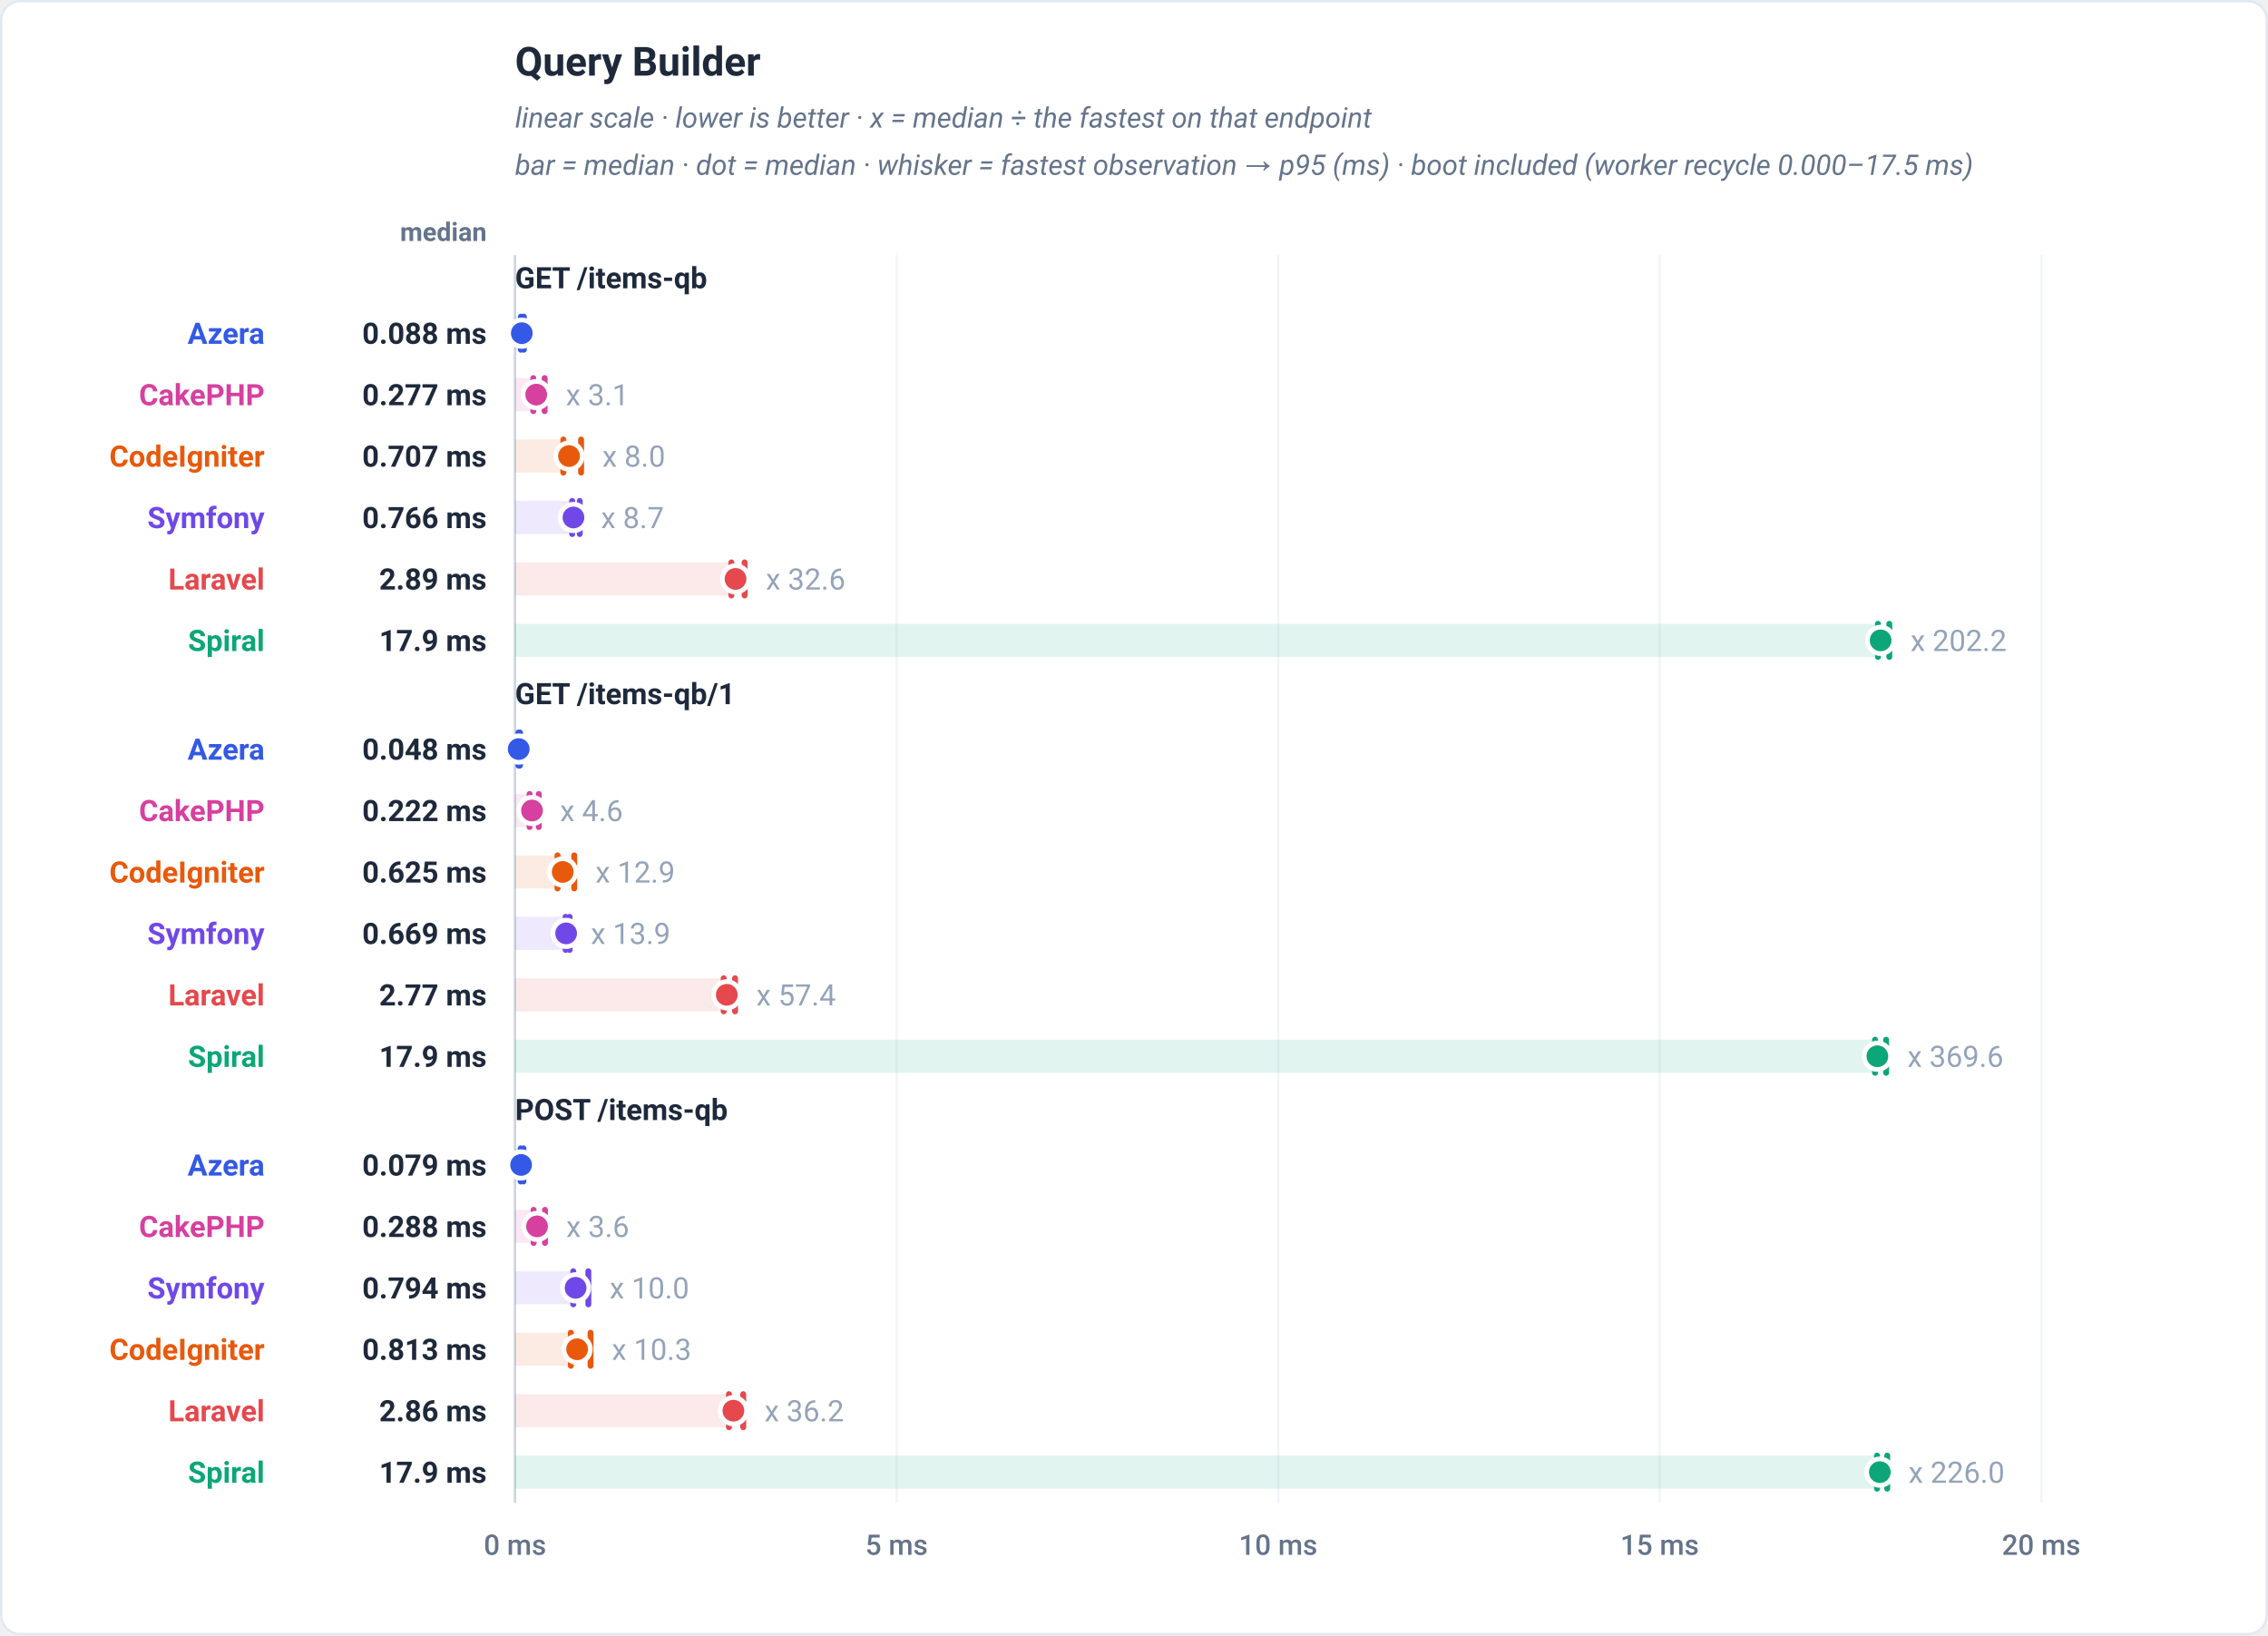
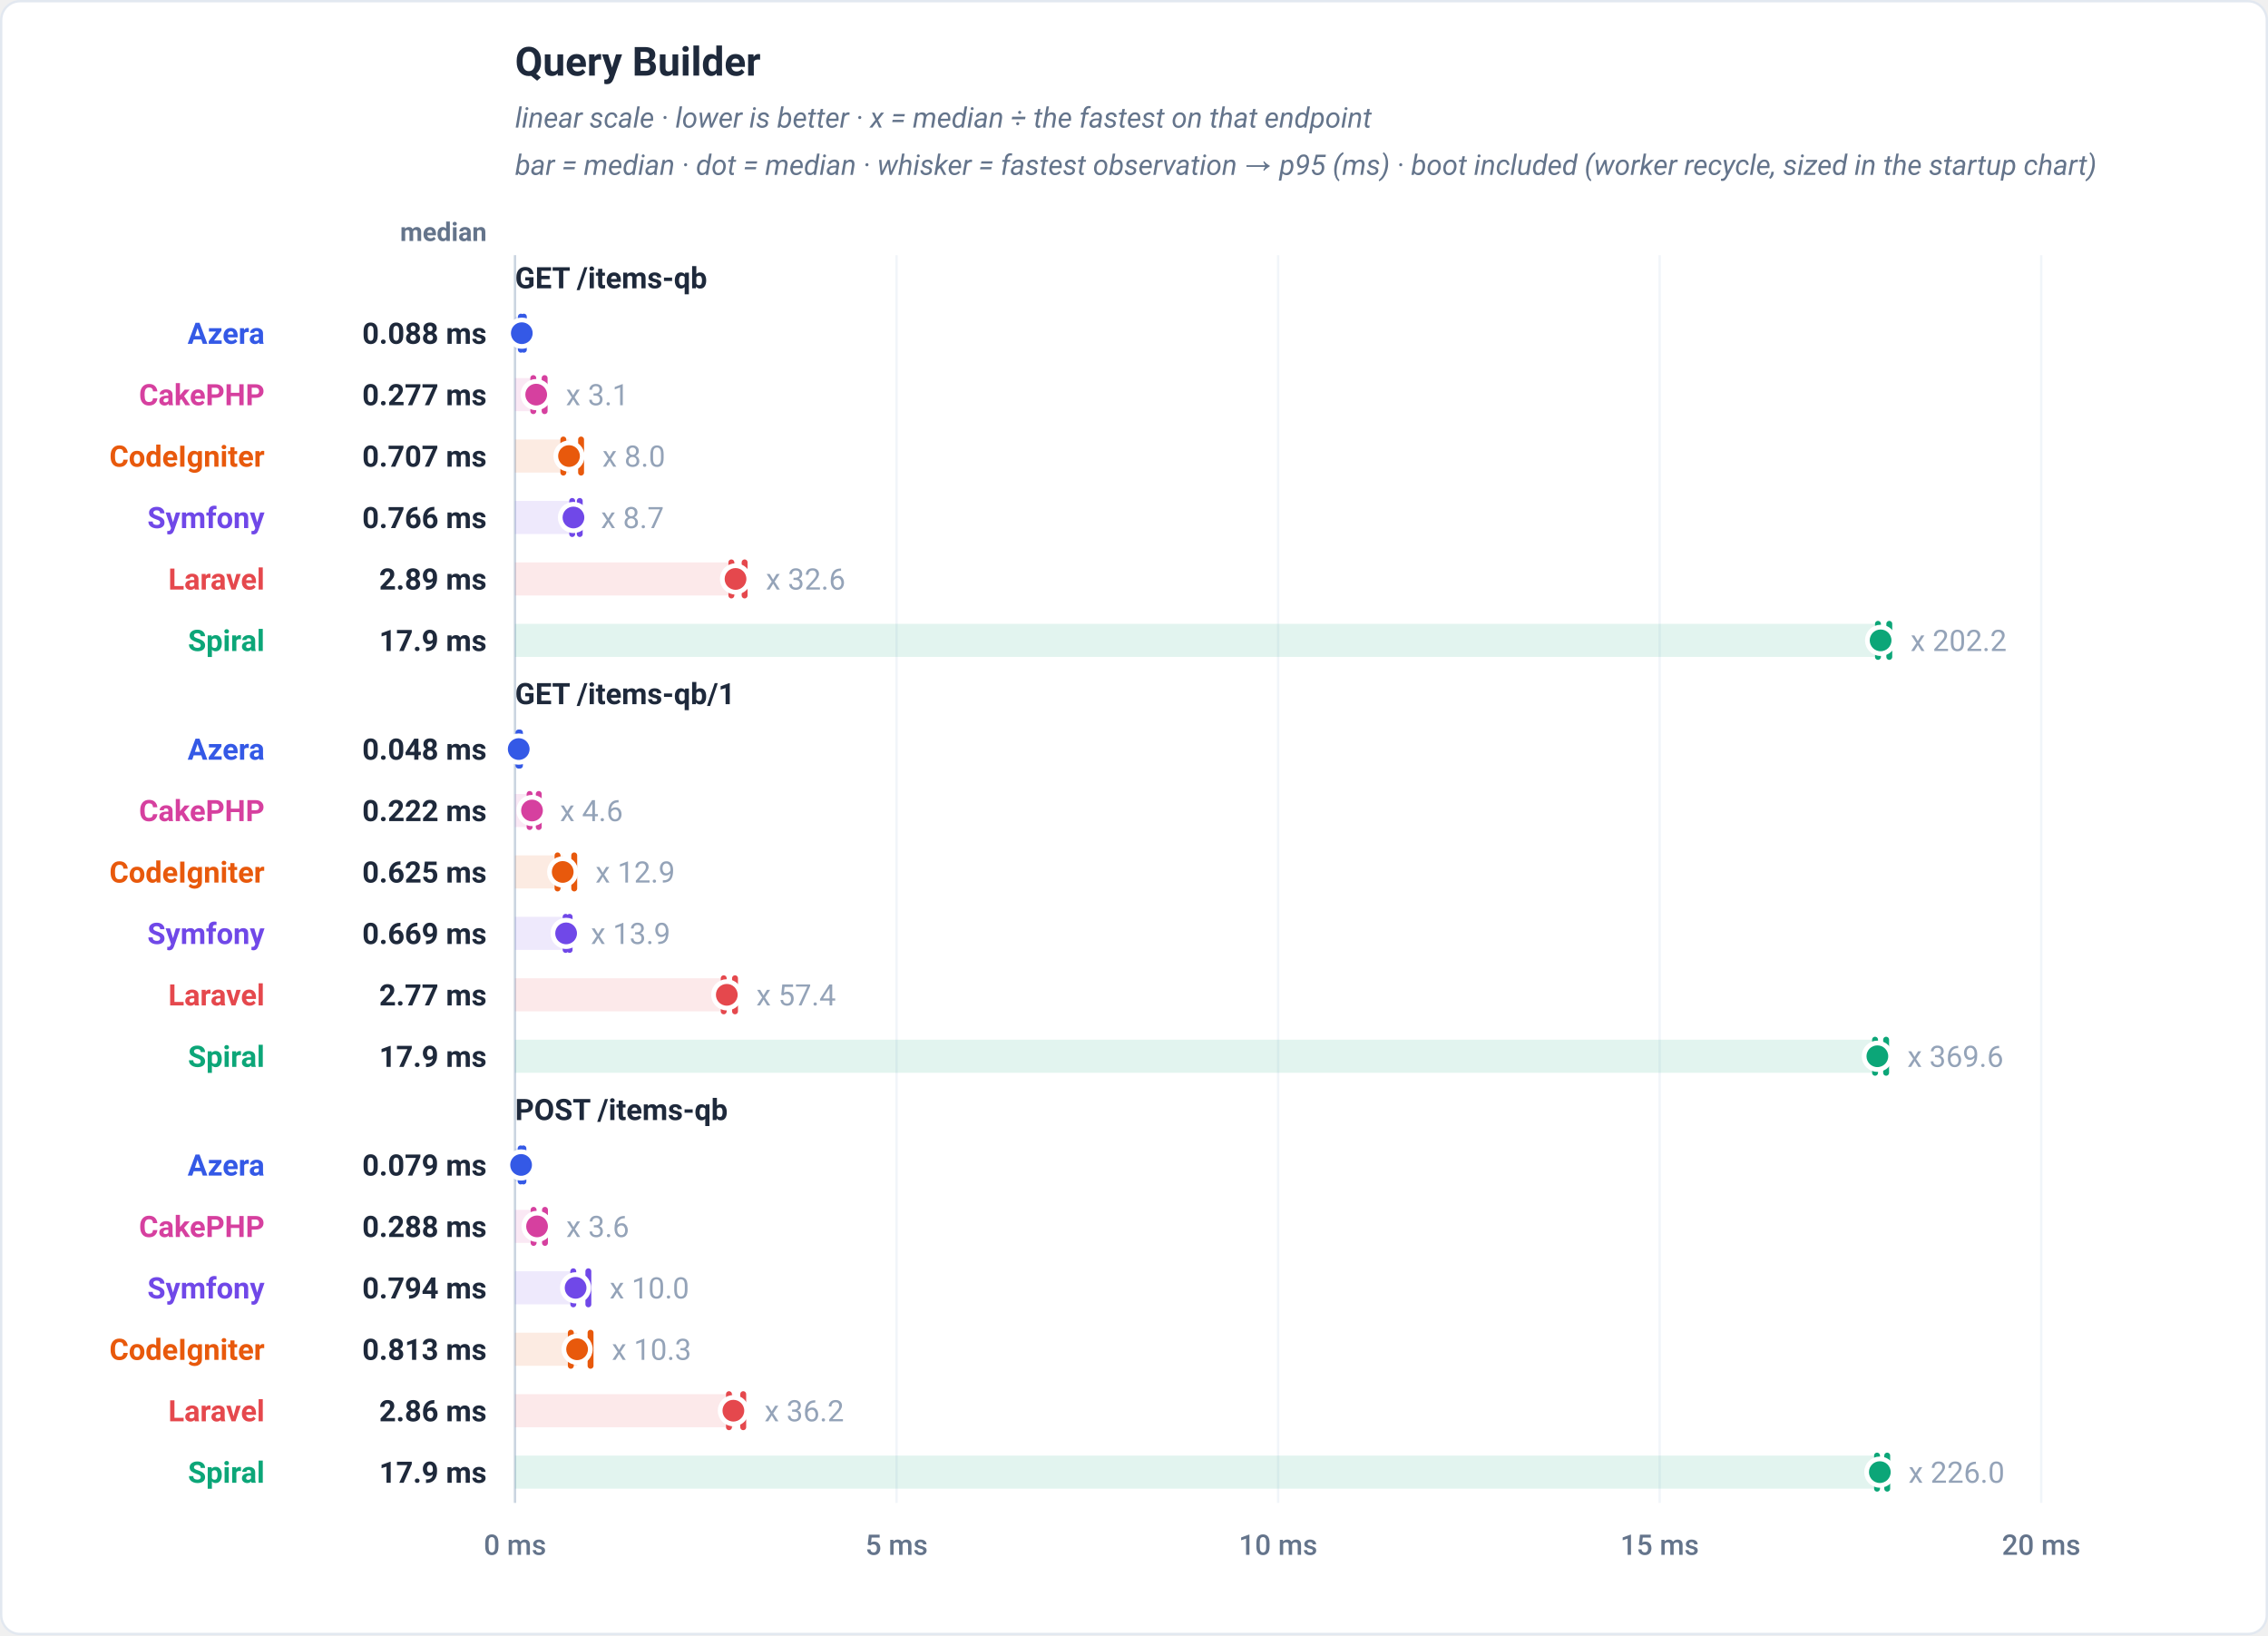
<svg xmlns="http://www.w3.org/2000/svg" viewBox="0 0 960 692" width="960" height="692" role="img" font-family="-apple-system,BlinkMacSystemFont,'Segoe UI',Roboto,Helvetica,Arial,sans-serif">
  <rect x="0.5" y="0.5" width="959" height="691" rx="8" fill="#ffffff" stroke="#e2e8f0" />
  <text x="218" y="32" font-family="-apple-system,BlinkMacSystemFont,'Segoe UI',Roboto,Helvetica,Arial,sans-serif" font-size="17" font-weight="700" fill="#1e293b" text-anchor="start">Query Builder</text>
  <text x="218" y="54" font-family="-apple-system,BlinkMacSystemFont,'Segoe UI',Roboto,Helvetica,Arial,sans-serif" font-size="12" font-weight="400" fill="#64748b" text-anchor="start" font-style="italic">linear scale · lower is better · x = median ÷ the fastest on that endpoint</text>
-   <text x="218" y="74" font-family="-apple-system,BlinkMacSystemFont,'Segoe UI',Roboto,Helvetica,Arial,sans-serif" font-size="12" font-weight="400" fill="#64748b" text-anchor="start" font-style="italic">bar = median · dot = median · whisker = fastest observation → p95 (ms) · boot included (worker recycle 0.000–17.5 ms)</text>
+   <text x="218" y="74" font-family="-apple-system,BlinkMacSystemFont,'Segoe UI',Roboto,Helvetica,Arial,sans-serif" font-size="12" font-weight="400" fill="#64748b" text-anchor="start" font-style="italic">bar = median · dot = median · whisker = fastest observation → p95 (ms) · boot included (worker recycle, sized in the startup chart)</text>
  <text x="206" y="102" font-family="-apple-system,BlinkMacSystemFont,'Segoe UI',Roboto,Helvetica,Arial,sans-serif" font-size="11" font-weight="600" fill="#64748b" text-anchor="end">median</text>
  <line x1="218" y1="108" x2="218" y2="636" stroke="#f1f5f9" stroke-width="1" />
  <text x="218" y="658" font-family="-apple-system,BlinkMacSystemFont,'Segoe UI',Roboto,Helvetica,Arial,sans-serif" font-size="12" font-weight="500" fill="#64748b" text-anchor="middle">0 ms</text>
  <line x1="379.5" y1="108" x2="379.5" y2="636" stroke="#f1f5f9" stroke-width="1" />
  <text x="379.5" y="658" font-family="-apple-system,BlinkMacSystemFont,'Segoe UI',Roboto,Helvetica,Arial,sans-serif" font-size="12" font-weight="500" fill="#64748b" text-anchor="middle">5 ms</text>
  <line x1="541" y1="108" x2="541" y2="636" stroke="#f1f5f9" stroke-width="1" />
  <text x="541" y="658" font-family="-apple-system,BlinkMacSystemFont,'Segoe UI',Roboto,Helvetica,Arial,sans-serif" font-size="12" font-weight="500" fill="#64748b" text-anchor="middle">10 ms</text>
  <line x1="702.5" y1="108" x2="702.5" y2="636" stroke="#f1f5f9" stroke-width="1" />
  <text x="702.5" y="658" font-family="-apple-system,BlinkMacSystemFont,'Segoe UI',Roboto,Helvetica,Arial,sans-serif" font-size="12" font-weight="500" fill="#64748b" text-anchor="middle">15 ms</text>
  <line x1="864" y1="108" x2="864" y2="636" stroke="#f1f5f9" stroke-width="1" />
  <text x="864" y="658" font-family="-apple-system,BlinkMacSystemFont,'Segoe UI',Roboto,Helvetica,Arial,sans-serif" font-size="12" font-weight="500" fill="#64748b" text-anchor="middle">20 ms</text>
  <line x1="218" y1="108" x2="218" y2="636" stroke="#cbd5e1" stroke-width="1" />
  <text x="218" y="122" font-family="-apple-system,BlinkMacSystemFont,'Segoe UI',Roboto,Helvetica,Arial,sans-serif" font-size="12.5" font-weight="700" fill="#1e293b" text-anchor="start">GET /items-qb</text>
  <rect x="218" y="134" width="2.86" height="14" fill="#3459e6" fill-opacity="0.12" />
  <line x1="220.48" y1="141" x2="221.73" y2="141" stroke="#3459e6" stroke-width="2.5" stroke-linecap="round" opacity="0.5" />
  <line x1="220.48" y1="134" x2="220.48" y2="148" stroke="#3459e6" stroke-width="2.5" stroke-linecap="round" />
  <line x1="221.73" y1="134" x2="221.73" y2="148" stroke="#3459e6" stroke-width="2.5" stroke-linecap="round" />
  <circle cx="220.86" cy="141" r="5.6" fill="#3459e6" stroke="#ffffff" stroke-width="2" />
  <text x="112" y="145.5" font-family="-apple-system,BlinkMacSystemFont,'Segoe UI',Roboto,Helvetica,Arial,sans-serif" font-size="12.5" font-weight="700" fill="#3459e6" text-anchor="end">Azera</text>
  <text x="206" y="145.5" font-family="-apple-system,BlinkMacSystemFont,'Segoe UI',Roboto,Helvetica,Arial,sans-serif" font-size="12.5" font-weight="700" fill="#1e293b" text-anchor="end">0.088 ms</text>
  <rect x="218" y="160" width="8.96" height="14" fill="#d6409f" fill-opacity="0.12" />
  <line x1="225.73" y1="167" x2="230.53" y2="167" stroke="#d6409f" stroke-width="2.5" stroke-linecap="round" opacity="0.5" />
  <line x1="225.73" y1="160" x2="225.73" y2="174" stroke="#d6409f" stroke-width="2.5" stroke-linecap="round" />
  <line x1="230.53" y1="160" x2="230.53" y2="174" stroke="#d6409f" stroke-width="2.5" stroke-linecap="round" />
  <circle cx="226.96" cy="167" r="5.6" fill="#d6409f" stroke="#ffffff" stroke-width="2" />
  <text x="239.53" y="171.5" font-family="-apple-system,BlinkMacSystemFont,'Segoe UI',Roboto,Helvetica,Arial,sans-serif" font-size="12.5" font-weight="400" fill="#94a3b8" text-anchor="start" stroke="#ffffff" stroke-width="3" paint-order="stroke" stroke-linejoin="round">x 3.1</text>
  <text x="112" y="171.5" font-family="-apple-system,BlinkMacSystemFont,'Segoe UI',Roboto,Helvetica,Arial,sans-serif" font-size="12.5" font-weight="700" fill="#d6409f" text-anchor="end">CakePHP</text>
  <text x="206" y="171.5" font-family="-apple-system,BlinkMacSystemFont,'Segoe UI',Roboto,Helvetica,Arial,sans-serif" font-size="12.5" font-weight="700" fill="#1e293b" text-anchor="end">0.277 ms</text>
  <rect x="218" y="186" width="22.85" height="14" fill="#e8590c" fill-opacity="0.12" />
  <line x1="238.45" y1="193" x2="245.96" y2="193" stroke="#e8590c" stroke-width="2.5" stroke-linecap="round" opacity="0.5" />
  <line x1="238.45" y1="186" x2="238.45" y2="200" stroke="#e8590c" stroke-width="2.5" stroke-linecap="round" />
  <line x1="245.96" y1="186" x2="245.96" y2="200" stroke="#e8590c" stroke-width="2.5" stroke-linecap="round" />
  <circle cx="240.85" cy="193" r="5.6" fill="#e8590c" stroke="#ffffff" stroke-width="2" />
  <text x="254.96" y="197.5" font-family="-apple-system,BlinkMacSystemFont,'Segoe UI',Roboto,Helvetica,Arial,sans-serif" font-size="12.5" font-weight="400" fill="#94a3b8" text-anchor="start" stroke="#ffffff" stroke-width="3" paint-order="stroke" stroke-linejoin="round">x 8.0</text>
  <text x="112" y="197.5" font-family="-apple-system,BlinkMacSystemFont,'Segoe UI',Roboto,Helvetica,Arial,sans-serif" font-size="12.5" font-weight="700" fill="#e8590c" text-anchor="end">CodeIgniter</text>
  <text x="206" y="197.5" font-family="-apple-system,BlinkMacSystemFont,'Segoe UI',Roboto,Helvetica,Arial,sans-serif" font-size="12.5" font-weight="700" fill="#1e293b" text-anchor="end">0.707 ms</text>
  <rect x="218" y="212" width="24.73" height="14" fill="#7048e8" fill-opacity="0.12" />
  <line x1="242.2" y1="219" x2="245.39" y2="219" stroke="#7048e8" stroke-width="2.5" stroke-linecap="round" opacity="0.5" />
  <line x1="242.2" y1="212" x2="242.2" y2="226" stroke="#7048e8" stroke-width="2.5" stroke-linecap="round" />
  <line x1="245.39" y1="212" x2="245.39" y2="226" stroke="#7048e8" stroke-width="2.5" stroke-linecap="round" />
  <circle cx="242.73" cy="219" r="5.6" fill="#7048e8" stroke="#ffffff" stroke-width="2" />
  <text x="254.39" y="223.5" font-family="-apple-system,BlinkMacSystemFont,'Segoe UI',Roboto,Helvetica,Arial,sans-serif" font-size="12.5" font-weight="400" fill="#94a3b8" text-anchor="start" stroke="#ffffff" stroke-width="3" paint-order="stroke" stroke-linejoin="round">x 8.7</text>
  <text x="112" y="223.5" font-family="-apple-system,BlinkMacSystemFont,'Segoe UI',Roboto,Helvetica,Arial,sans-serif" font-size="12.5" font-weight="700" fill="#7048e8" text-anchor="end">Symfony</text>
  <text x="206" y="223.5" font-family="-apple-system,BlinkMacSystemFont,'Segoe UI',Roboto,Helvetica,Arial,sans-serif" font-size="12.5" font-weight="700" fill="#1e293b" text-anchor="end">0.766 ms</text>
  <rect x="218" y="238" width="93.33" height="14" fill="#e5484d" fill-opacity="0.12" />
  <line x1="309.57" y1="245" x2="315.18" y2="245" stroke="#e5484d" stroke-width="2.5" stroke-linecap="round" opacity="0.5" />
  <line x1="309.57" y1="238" x2="309.57" y2="252" stroke="#e5484d" stroke-width="2.5" stroke-linecap="round" />
  <line x1="315.18" y1="238" x2="315.18" y2="252" stroke="#e5484d" stroke-width="2.5" stroke-linecap="round" />
  <circle cx="311.33" cy="245" r="5.6" fill="#e5484d" stroke="#ffffff" stroke-width="2" />
  <text x="324.18" y="249.5" font-family="-apple-system,BlinkMacSystemFont,'Segoe UI',Roboto,Helvetica,Arial,sans-serif" font-size="12.5" font-weight="400" fill="#94a3b8" text-anchor="start" stroke="#ffffff" stroke-width="3" paint-order="stroke" stroke-linejoin="round">x 32.6</text>
  <text x="112" y="249.5" font-family="-apple-system,BlinkMacSystemFont,'Segoe UI',Roboto,Helvetica,Arial,sans-serif" font-size="12.5" font-weight="700" fill="#e5484d" text-anchor="end">Laravel</text>
  <text x="206" y="249.5" font-family="-apple-system,BlinkMacSystemFont,'Segoe UI',Roboto,Helvetica,Arial,sans-serif" font-size="12.5" font-weight="700" fill="#1e293b" text-anchor="end">2.89 ms</text>
  <rect x="218" y="264" width="578.02" height="14" fill="#0ca678" fill-opacity="0.12" />
  <line x1="794.91" y1="271" x2="799.7" y2="271" stroke="#0ca678" stroke-width="2.5" stroke-linecap="round" opacity="0.5" />
  <line x1="794.91" y1="264" x2="794.91" y2="278" stroke="#0ca678" stroke-width="2.5" stroke-linecap="round" />
  <line x1="799.7" y1="264" x2="799.7" y2="278" stroke="#0ca678" stroke-width="2.5" stroke-linecap="round" />
  <circle cx="796.02" cy="271" r="5.6" fill="#0ca678" stroke="#ffffff" stroke-width="2" />
  <text x="808.7" y="275.5" font-family="-apple-system,BlinkMacSystemFont,'Segoe UI',Roboto,Helvetica,Arial,sans-serif" font-size="12.5" font-weight="400" fill="#94a3b8" text-anchor="start" stroke="#ffffff" stroke-width="3" paint-order="stroke" stroke-linejoin="round">x 202.2</text>
  <text x="112" y="275.5" font-family="-apple-system,BlinkMacSystemFont,'Segoe UI',Roboto,Helvetica,Arial,sans-serif" font-size="12.5" font-weight="700" fill="#0ca678" text-anchor="end">Spiral</text>
  <text x="206" y="275.5" font-family="-apple-system,BlinkMacSystemFont,'Segoe UI',Roboto,Helvetica,Arial,sans-serif" font-size="12.5" font-weight="700" fill="#1e293b" text-anchor="end">17.9 ms</text>
  <text x="218" y="298" font-family="-apple-system,BlinkMacSystemFont,'Segoe UI',Roboto,Helvetica,Arial,sans-serif" font-size="12.5" font-weight="700" fill="#1e293b" text-anchor="start">GET /items-qb/1</text>
  <rect x="218" y="310" width="1.56" height="14" fill="#3459e6" fill-opacity="0.12" />
  <line x1="219.45" y1="317" x2="220.08" y2="317" stroke="#3459e6" stroke-width="2.5" stroke-linecap="round" opacity="0.5" />
  <line x1="219.45" y1="310" x2="219.45" y2="324" stroke="#3459e6" stroke-width="2.5" stroke-linecap="round" />
  <line x1="220.08" y1="310" x2="220.08" y2="324" stroke="#3459e6" stroke-width="2.5" stroke-linecap="round" />
  <circle cx="219.56" cy="317" r="5.6" fill="#3459e6" stroke="#ffffff" stroke-width="2" />
  <text x="112" y="321.5" font-family="-apple-system,BlinkMacSystemFont,'Segoe UI',Roboto,Helvetica,Arial,sans-serif" font-size="12.5" font-weight="700" fill="#3459e6" text-anchor="end">Azera</text>
  <text x="206" y="321.5" font-family="-apple-system,BlinkMacSystemFont,'Segoe UI',Roboto,Helvetica,Arial,sans-serif" font-size="12.5" font-weight="700" fill="#1e293b" text-anchor="end">0.048 ms</text>
  <rect x="218" y="336" width="7.18" height="14" fill="#d6409f" fill-opacity="0.12" />
  <line x1="224.17" y1="343" x2="228.04" y2="343" stroke="#d6409f" stroke-width="2.5" stroke-linecap="round" opacity="0.5" />
  <line x1="224.17" y1="336" x2="224.17" y2="350" stroke="#d6409f" stroke-width="2.5" stroke-linecap="round" />
  <line x1="228.04" y1="336" x2="228.04" y2="350" stroke="#d6409f" stroke-width="2.5" stroke-linecap="round" />
  <circle cx="225.18" cy="343" r="5.6" fill="#d6409f" stroke="#ffffff" stroke-width="2" />
  <text x="237.04" y="347.5" font-family="-apple-system,BlinkMacSystemFont,'Segoe UI',Roboto,Helvetica,Arial,sans-serif" font-size="12.5" font-weight="400" fill="#94a3b8" text-anchor="start" stroke="#ffffff" stroke-width="3" paint-order="stroke" stroke-linejoin="round">x 4.6</text>
  <text x="112" y="347.5" font-family="-apple-system,BlinkMacSystemFont,'Segoe UI',Roboto,Helvetica,Arial,sans-serif" font-size="12.5" font-weight="700" fill="#d6409f" text-anchor="end">CakePHP</text>
  <text x="206" y="347.5" font-family="-apple-system,BlinkMacSystemFont,'Segoe UI',Roboto,Helvetica,Arial,sans-serif" font-size="12.5" font-weight="700" fill="#1e293b" text-anchor="end">0.222 ms</text>
  <rect x="218" y="362" width="20.18" height="14" fill="#e8590c" fill-opacity="0.12" />
  <line x1="236" y1="369" x2="243.06" y2="369" stroke="#e8590c" stroke-width="2.5" stroke-linecap="round" opacity="0.5" />
  <line x1="236" y1="362" x2="236" y2="376" stroke="#e8590c" stroke-width="2.5" stroke-linecap="round" />
  <line x1="243.06" y1="362" x2="243.06" y2="376" stroke="#e8590c" stroke-width="2.5" stroke-linecap="round" />
  <circle cx="238.18" cy="369" r="5.6" fill="#e8590c" stroke="#ffffff" stroke-width="2" />
  <text x="252.06" y="373.5" font-family="-apple-system,BlinkMacSystemFont,'Segoe UI',Roboto,Helvetica,Arial,sans-serif" font-size="12.5" font-weight="400" fill="#94a3b8" text-anchor="start" stroke="#ffffff" stroke-width="3" paint-order="stroke" stroke-linejoin="round">x 12.9</text>
  <text x="112" y="373.5" font-family="-apple-system,BlinkMacSystemFont,'Segoe UI',Roboto,Helvetica,Arial,sans-serif" font-size="12.5" font-weight="700" fill="#e8590c" text-anchor="end">CodeIgniter</text>
  <text x="206" y="373.5" font-family="-apple-system,BlinkMacSystemFont,'Segoe UI',Roboto,Helvetica,Arial,sans-serif" font-size="12.5" font-weight="700" fill="#1e293b" text-anchor="end">0.625 ms</text>
  <rect x="218" y="388" width="21.62" height="14" fill="#7048e8" fill-opacity="0.12" />
  <line x1="239.42" y1="395" x2="241.11" y2="395" stroke="#7048e8" stroke-width="2.5" stroke-linecap="round" opacity="0.5" />
  <line x1="239.42" y1="388" x2="239.42" y2="402" stroke="#7048e8" stroke-width="2.5" stroke-linecap="round" />
  <line x1="241.11" y1="388" x2="241.11" y2="402" stroke="#7048e8" stroke-width="2.5" stroke-linecap="round" />
  <circle cx="239.62" cy="395" r="5.6" fill="#7048e8" stroke="#ffffff" stroke-width="2" />
  <text x="250.11" y="399.5" font-family="-apple-system,BlinkMacSystemFont,'Segoe UI',Roboto,Helvetica,Arial,sans-serif" font-size="12.5" font-weight="400" fill="#94a3b8" text-anchor="start" stroke="#ffffff" stroke-width="3" paint-order="stroke" stroke-linejoin="round">x 13.9</text>
  <text x="112" y="399.5" font-family="-apple-system,BlinkMacSystemFont,'Segoe UI',Roboto,Helvetica,Arial,sans-serif" font-size="12.5" font-weight="700" fill="#7048e8" text-anchor="end">Symfony</text>
  <text x="206" y="399.5" font-family="-apple-system,BlinkMacSystemFont,'Segoe UI',Roboto,Helvetica,Arial,sans-serif" font-size="12.5" font-weight="700" fill="#1e293b" text-anchor="end">0.669 ms</text>
  <rect x="218" y="414" width="89.63" height="14" fill="#e5484d" fill-opacity="0.12" />
  <line x1="306.33" y1="421" x2="311.12" y2="421" stroke="#e5484d" stroke-width="2.5" stroke-linecap="round" opacity="0.5" />
  <line x1="306.33" y1="414" x2="306.33" y2="428" stroke="#e5484d" stroke-width="2.5" stroke-linecap="round" />
  <line x1="311.12" y1="414" x2="311.12" y2="428" stroke="#e5484d" stroke-width="2.5" stroke-linecap="round" />
  <circle cx="307.63" cy="421" r="5.6" fill="#e5484d" stroke="#ffffff" stroke-width="2" />
  <text x="320.12" y="425.5" font-family="-apple-system,BlinkMacSystemFont,'Segoe UI',Roboto,Helvetica,Arial,sans-serif" font-size="12.5" font-weight="400" fill="#94a3b8" text-anchor="start" stroke="#ffffff" stroke-width="3" paint-order="stroke" stroke-linejoin="round">x 57.4</text>
  <text x="112" y="425.5" font-family="-apple-system,BlinkMacSystemFont,'Segoe UI',Roboto,Helvetica,Arial,sans-serif" font-size="12.5" font-weight="700" fill="#e5484d" text-anchor="end">Laravel</text>
  <text x="206" y="425.5" font-family="-apple-system,BlinkMacSystemFont,'Segoe UI',Roboto,Helvetica,Arial,sans-serif" font-size="12.5" font-weight="700" fill="#1e293b" text-anchor="end">2.77 ms</text>
  <rect x="218" y="440" width="576.65" height="14" fill="#0ca678" fill-opacity="0.12" />
  <line x1="793.68" y1="447" x2="798.36" y2="447" stroke="#0ca678" stroke-width="2.5" stroke-linecap="round" opacity="0.5" />
  <line x1="793.68" y1="440" x2="793.68" y2="454" stroke="#0ca678" stroke-width="2.5" stroke-linecap="round" />
  <line x1="798.36" y1="440" x2="798.36" y2="454" stroke="#0ca678" stroke-width="2.5" stroke-linecap="round" />
  <circle cx="794.65" cy="447" r="5.6" fill="#0ca678" stroke="#ffffff" stroke-width="2" />
  <text x="807.36" y="451.5" font-family="-apple-system,BlinkMacSystemFont,'Segoe UI',Roboto,Helvetica,Arial,sans-serif" font-size="12.5" font-weight="400" fill="#94a3b8" text-anchor="start" stroke="#ffffff" stroke-width="3" paint-order="stroke" stroke-linejoin="round">x 369.6</text>
  <text x="112" y="451.5" font-family="-apple-system,BlinkMacSystemFont,'Segoe UI',Roboto,Helvetica,Arial,sans-serif" font-size="12.5" font-weight="700" fill="#0ca678" text-anchor="end">Spiral</text>
  <text x="206" y="451.5" font-family="-apple-system,BlinkMacSystemFont,'Segoe UI',Roboto,Helvetica,Arial,sans-serif" font-size="12.5" font-weight="700" fill="#1e293b" text-anchor="end">17.9 ms</text>
  <text x="218" y="474" font-family="-apple-system,BlinkMacSystemFont,'Segoe UI',Roboto,Helvetica,Arial,sans-serif" font-size="12.5" font-weight="700" fill="#1e293b" text-anchor="start">POST /items-qb</text>
  <rect x="218" y="486" width="2.56" height="14" fill="#3459e6" fill-opacity="0.12" />
  <line x1="220.38" y1="493" x2="221.55" y2="493" stroke="#3459e6" stroke-width="2.5" stroke-linecap="round" opacity="0.5" />
  <line x1="220.38" y1="486" x2="220.38" y2="500" stroke="#3459e6" stroke-width="2.5" stroke-linecap="round" />
  <line x1="221.55" y1="486" x2="221.55" y2="500" stroke="#3459e6" stroke-width="2.5" stroke-linecap="round" />
  <circle cx="220.56" cy="493" r="5.6" fill="#3459e6" stroke="#ffffff" stroke-width="2" />
  <text x="112" y="497.5" font-family="-apple-system,BlinkMacSystemFont,'Segoe UI',Roboto,Helvetica,Arial,sans-serif" font-size="12.5" font-weight="700" fill="#3459e6" text-anchor="end">Azera</text>
  <text x="206" y="497.5" font-family="-apple-system,BlinkMacSystemFont,'Segoe UI',Roboto,Helvetica,Arial,sans-serif" font-size="12.5" font-weight="700" fill="#1e293b" text-anchor="end">0.079 ms</text>
  <rect x="218" y="512" width="9.32" height="14" fill="#d6409f" fill-opacity="0.12" />
  <line x1="225.86" y1="519" x2="230.68" y2="519" stroke="#d6409f" stroke-width="2.5" stroke-linecap="round" opacity="0.5" />
  <line x1="225.86" y1="512" x2="225.86" y2="526" stroke="#d6409f" stroke-width="2.5" stroke-linecap="round" />
  <line x1="230.68" y1="512" x2="230.68" y2="526" stroke="#d6409f" stroke-width="2.5" stroke-linecap="round" />
  <circle cx="227.32" cy="519" r="5.6" fill="#d6409f" stroke="#ffffff" stroke-width="2" />
  <text x="239.68" y="523.5" font-family="-apple-system,BlinkMacSystemFont,'Segoe UI',Roboto,Helvetica,Arial,sans-serif" font-size="12.5" font-weight="400" fill="#94a3b8" text-anchor="start" stroke="#ffffff" stroke-width="3" paint-order="stroke" stroke-linejoin="round">x 3.6</text>
  <text x="112" y="523.5" font-family="-apple-system,BlinkMacSystemFont,'Segoe UI',Roboto,Helvetica,Arial,sans-serif" font-size="12.5" font-weight="700" fill="#d6409f" text-anchor="end">CakePHP</text>
  <text x="206" y="523.5" font-family="-apple-system,BlinkMacSystemFont,'Segoe UI',Roboto,Helvetica,Arial,sans-serif" font-size="12.5" font-weight="700" fill="#1e293b" text-anchor="end">0.288 ms</text>
  <rect x="218" y="538" width="25.64" height="14" fill="#7048e8" fill-opacity="0.12" />
  <line x1="242.66" y1="545" x2="249.04" y2="545" stroke="#7048e8" stroke-width="2.5" stroke-linecap="round" opacity="0.5" />
  <line x1="242.66" y1="538" x2="242.66" y2="552" stroke="#7048e8" stroke-width="2.5" stroke-linecap="round" />
  <line x1="249.04" y1="538" x2="249.04" y2="552" stroke="#7048e8" stroke-width="2.5" stroke-linecap="round" />
  <circle cx="243.64" cy="545" r="5.6" fill="#7048e8" stroke="#ffffff" stroke-width="2" />
  <text x="258.04" y="549.5" font-family="-apple-system,BlinkMacSystemFont,'Segoe UI',Roboto,Helvetica,Arial,sans-serif" font-size="12.5" font-weight="400" fill="#94a3b8" text-anchor="start" stroke="#ffffff" stroke-width="3" paint-order="stroke" stroke-linejoin="round">x 10.0</text>
  <text x="112" y="549.5" font-family="-apple-system,BlinkMacSystemFont,'Segoe UI',Roboto,Helvetica,Arial,sans-serif" font-size="12.5" font-weight="700" fill="#7048e8" text-anchor="end">Symfony</text>
  <text x="206" y="549.5" font-family="-apple-system,BlinkMacSystemFont,'Segoe UI',Roboto,Helvetica,Arial,sans-serif" font-size="12.5" font-weight="700" fill="#1e293b" text-anchor="end">0.794 ms</text>
  <rect x="218" y="564" width="26.27" height="14" fill="#e8590c" fill-opacity="0.12" />
  <line x1="241.62" y1="571" x2="249.97" y2="571" stroke="#e8590c" stroke-width="2.5" stroke-linecap="round" opacity="0.5" />
  <line x1="241.62" y1="564" x2="241.62" y2="578" stroke="#e8590c" stroke-width="2.5" stroke-linecap="round" />
  <line x1="249.97" y1="564" x2="249.97" y2="578" stroke="#e8590c" stroke-width="2.5" stroke-linecap="round" />
  <circle cx="244.27" cy="571" r="5.6" fill="#e8590c" stroke="#ffffff" stroke-width="2" />
  <text x="258.97" y="575.5" font-family="-apple-system,BlinkMacSystemFont,'Segoe UI',Roboto,Helvetica,Arial,sans-serif" font-size="12.5" font-weight="400" fill="#94a3b8" text-anchor="start" stroke="#ffffff" stroke-width="3" paint-order="stroke" stroke-linejoin="round">x 10.3</text>
  <text x="112" y="575.5" font-family="-apple-system,BlinkMacSystemFont,'Segoe UI',Roboto,Helvetica,Arial,sans-serif" font-size="12.5" font-weight="700" fill="#e8590c" text-anchor="end">CodeIgniter</text>
  <text x="206" y="575.5" font-family="-apple-system,BlinkMacSystemFont,'Segoe UI',Roboto,Helvetica,Arial,sans-serif" font-size="12.5" font-weight="700" fill="#1e293b" text-anchor="end">0.813 ms</text>
  <rect x="218" y="590" width="92.42" height="14" fill="#e5484d" fill-opacity="0.12" />
  <line x1="308.56" y1="597" x2="314.59" y2="597" stroke="#e5484d" stroke-width="2.5" stroke-linecap="round" opacity="0.5" />
  <line x1="308.56" y1="590" x2="308.56" y2="604" stroke="#e5484d" stroke-width="2.5" stroke-linecap="round" />
  <line x1="314.59" y1="590" x2="314.59" y2="604" stroke="#e5484d" stroke-width="2.5" stroke-linecap="round" />
  <circle cx="310.42" cy="597" r="5.6" fill="#e5484d" stroke="#ffffff" stroke-width="2" />
  <text x="323.59" y="601.5" font-family="-apple-system,BlinkMacSystemFont,'Segoe UI',Roboto,Helvetica,Arial,sans-serif" font-size="12.5" font-weight="400" fill="#94a3b8" text-anchor="start" stroke="#ffffff" stroke-width="3" paint-order="stroke" stroke-linejoin="round">x 36.2</text>
  <text x="112" y="601.5" font-family="-apple-system,BlinkMacSystemFont,'Segoe UI',Roboto,Helvetica,Arial,sans-serif" font-size="12.5" font-weight="700" fill="#e5484d" text-anchor="end">Laravel</text>
  <text x="206" y="601.5" font-family="-apple-system,BlinkMacSystemFont,'Segoe UI',Roboto,Helvetica,Arial,sans-serif" font-size="12.5" font-weight="700" fill="#1e293b" text-anchor="end">2.86 ms</text>
  <rect x="218" y="616" width="577.69" height="14" fill="#0ca678" fill-opacity="0.12" />
  <line x1="794.52" y1="623" x2="798.82" y2="623" stroke="#0ca678" stroke-width="2.5" stroke-linecap="round" opacity="0.5" />
  <line x1="794.52" y1="616" x2="794.52" y2="630" stroke="#0ca678" stroke-width="2.5" stroke-linecap="round" />
  <line x1="798.82" y1="616" x2="798.82" y2="630" stroke="#0ca678" stroke-width="2.5" stroke-linecap="round" />
  <circle cx="795.69" cy="623" r="5.6" fill="#0ca678" stroke="#ffffff" stroke-width="2" />
  <text x="807.82" y="627.5" font-family="-apple-system,BlinkMacSystemFont,'Segoe UI',Roboto,Helvetica,Arial,sans-serif" font-size="12.5" font-weight="400" fill="#94a3b8" text-anchor="start" stroke="#ffffff" stroke-width="3" paint-order="stroke" stroke-linejoin="round">x 226.0</text>
  <text x="112" y="627.5" font-family="-apple-system,BlinkMacSystemFont,'Segoe UI',Roboto,Helvetica,Arial,sans-serif" font-size="12.5" font-weight="700" fill="#0ca678" text-anchor="end">Spiral</text>
  <text x="206" y="627.5" font-family="-apple-system,BlinkMacSystemFont,'Segoe UI',Roboto,Helvetica,Arial,sans-serif" font-size="12.5" font-weight="700" fill="#1e293b" text-anchor="end">17.9 ms</text>
</svg>
